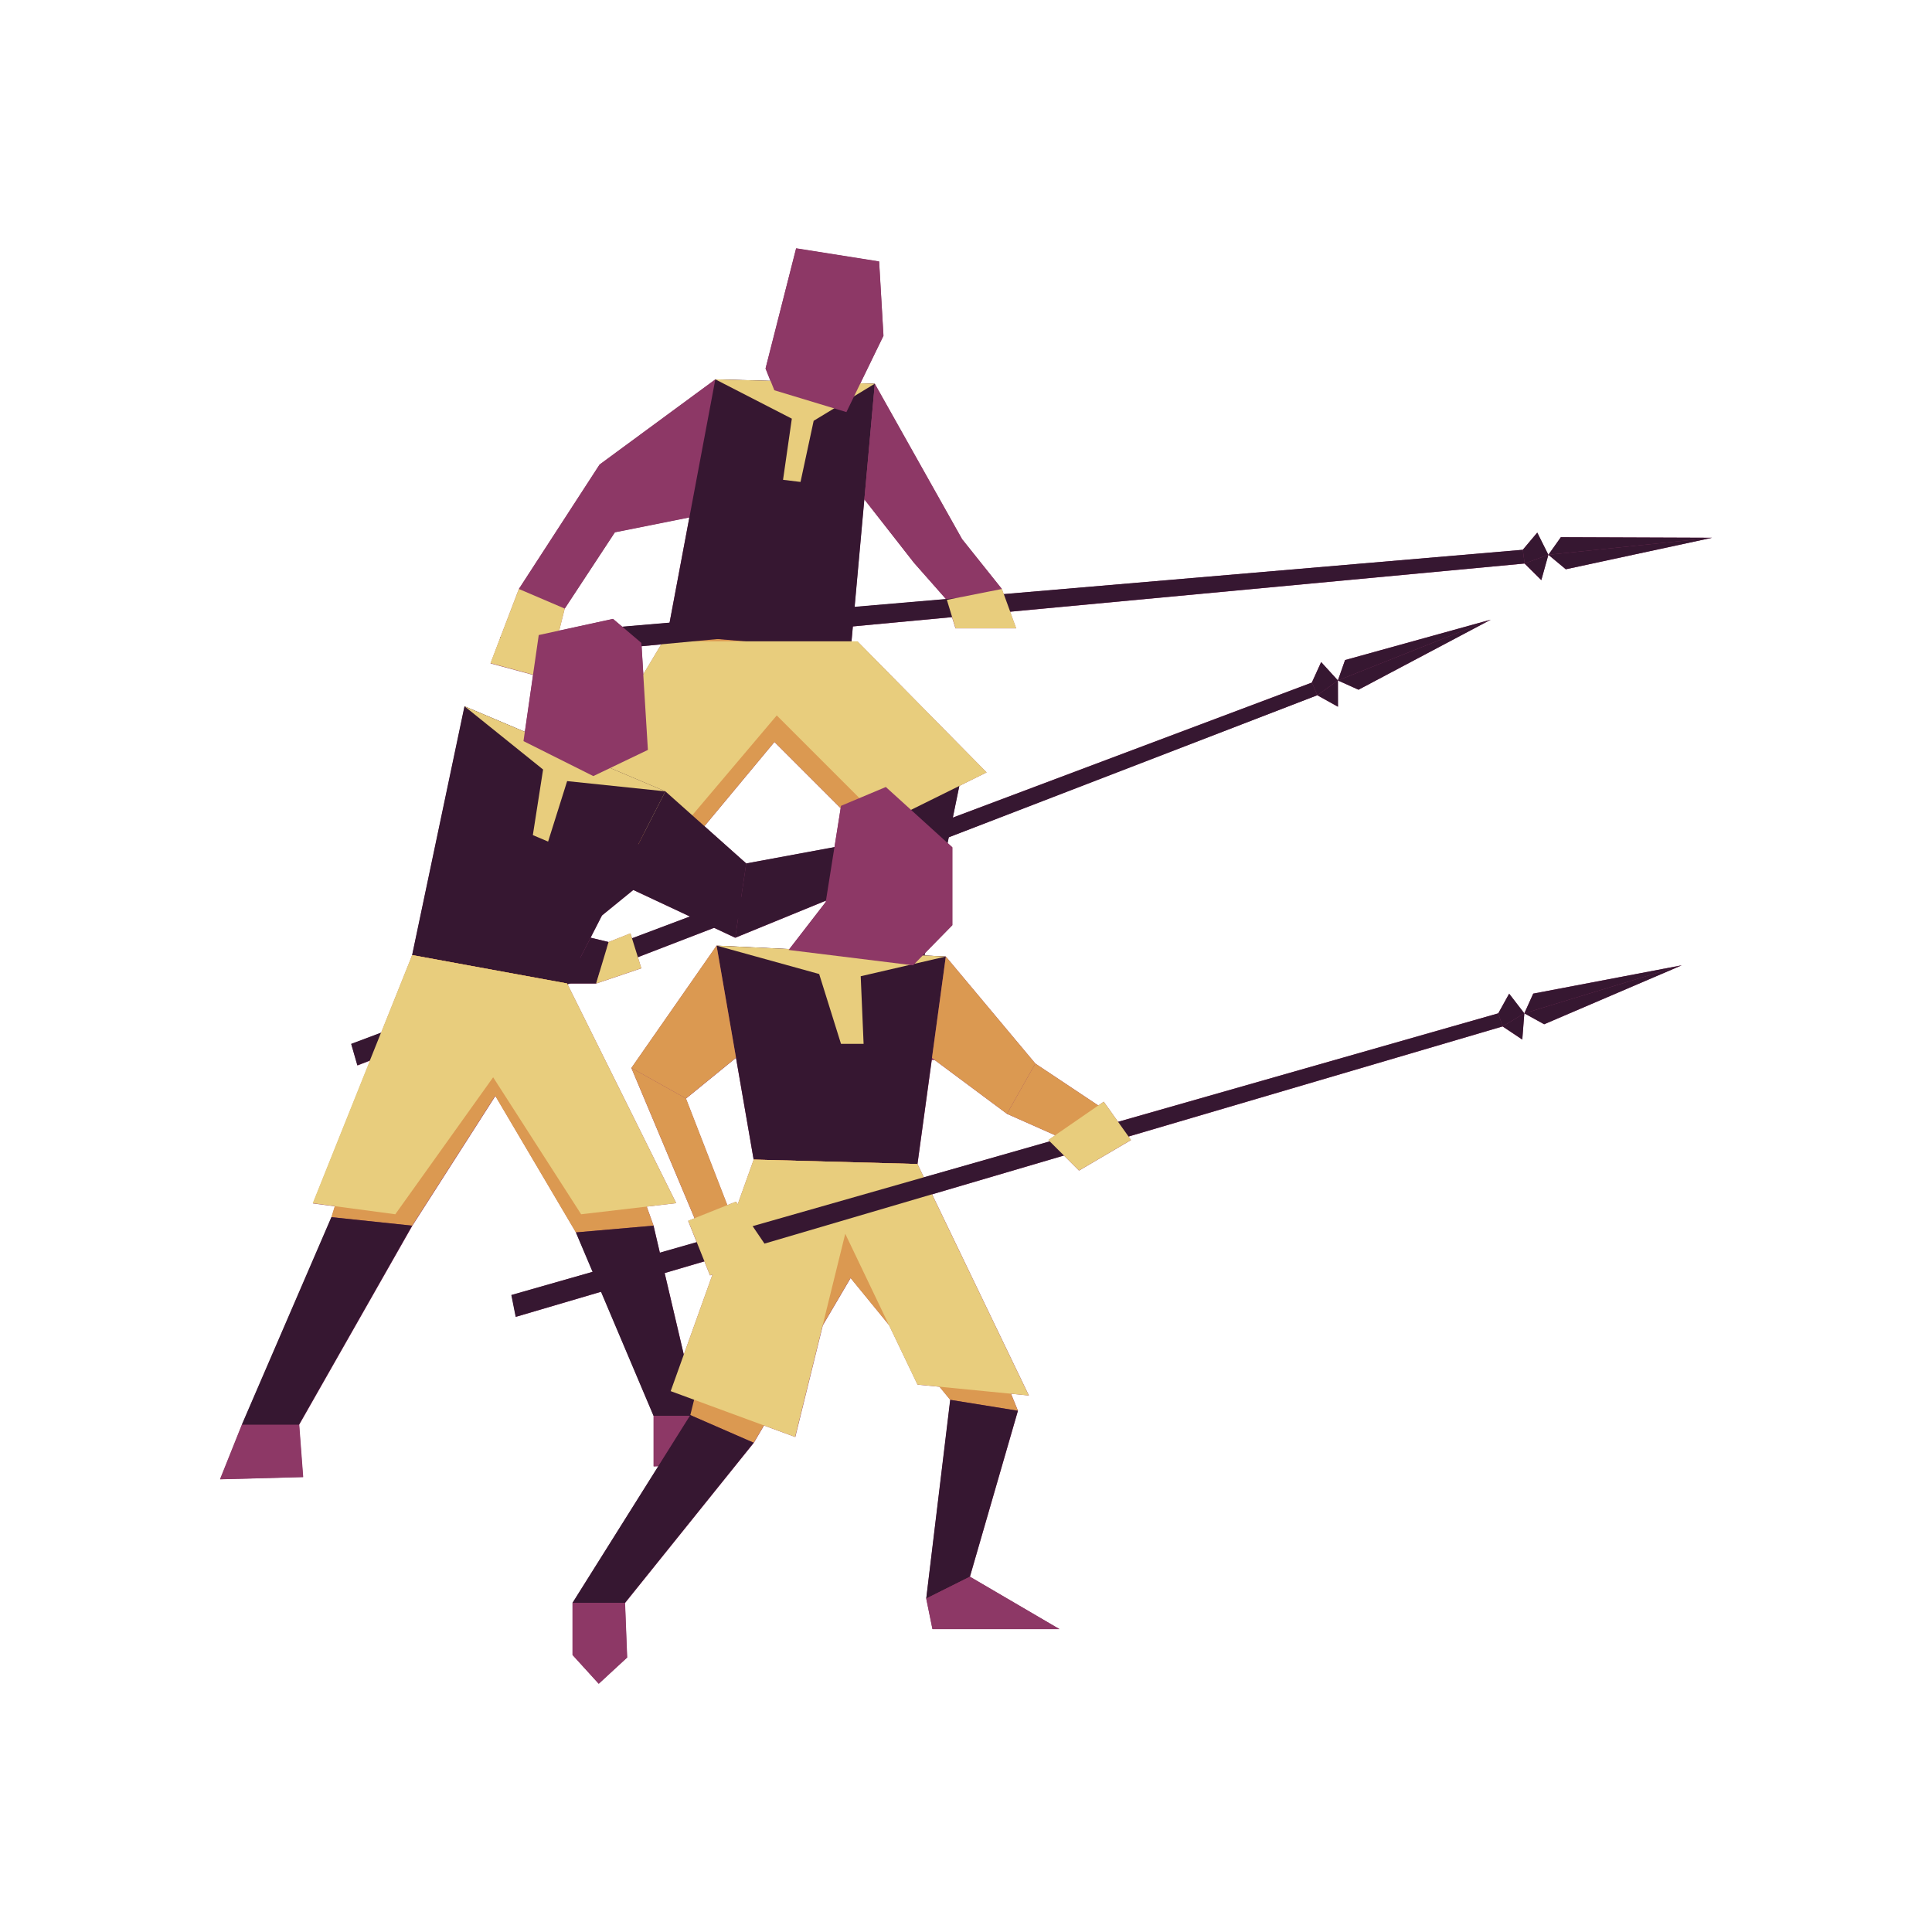
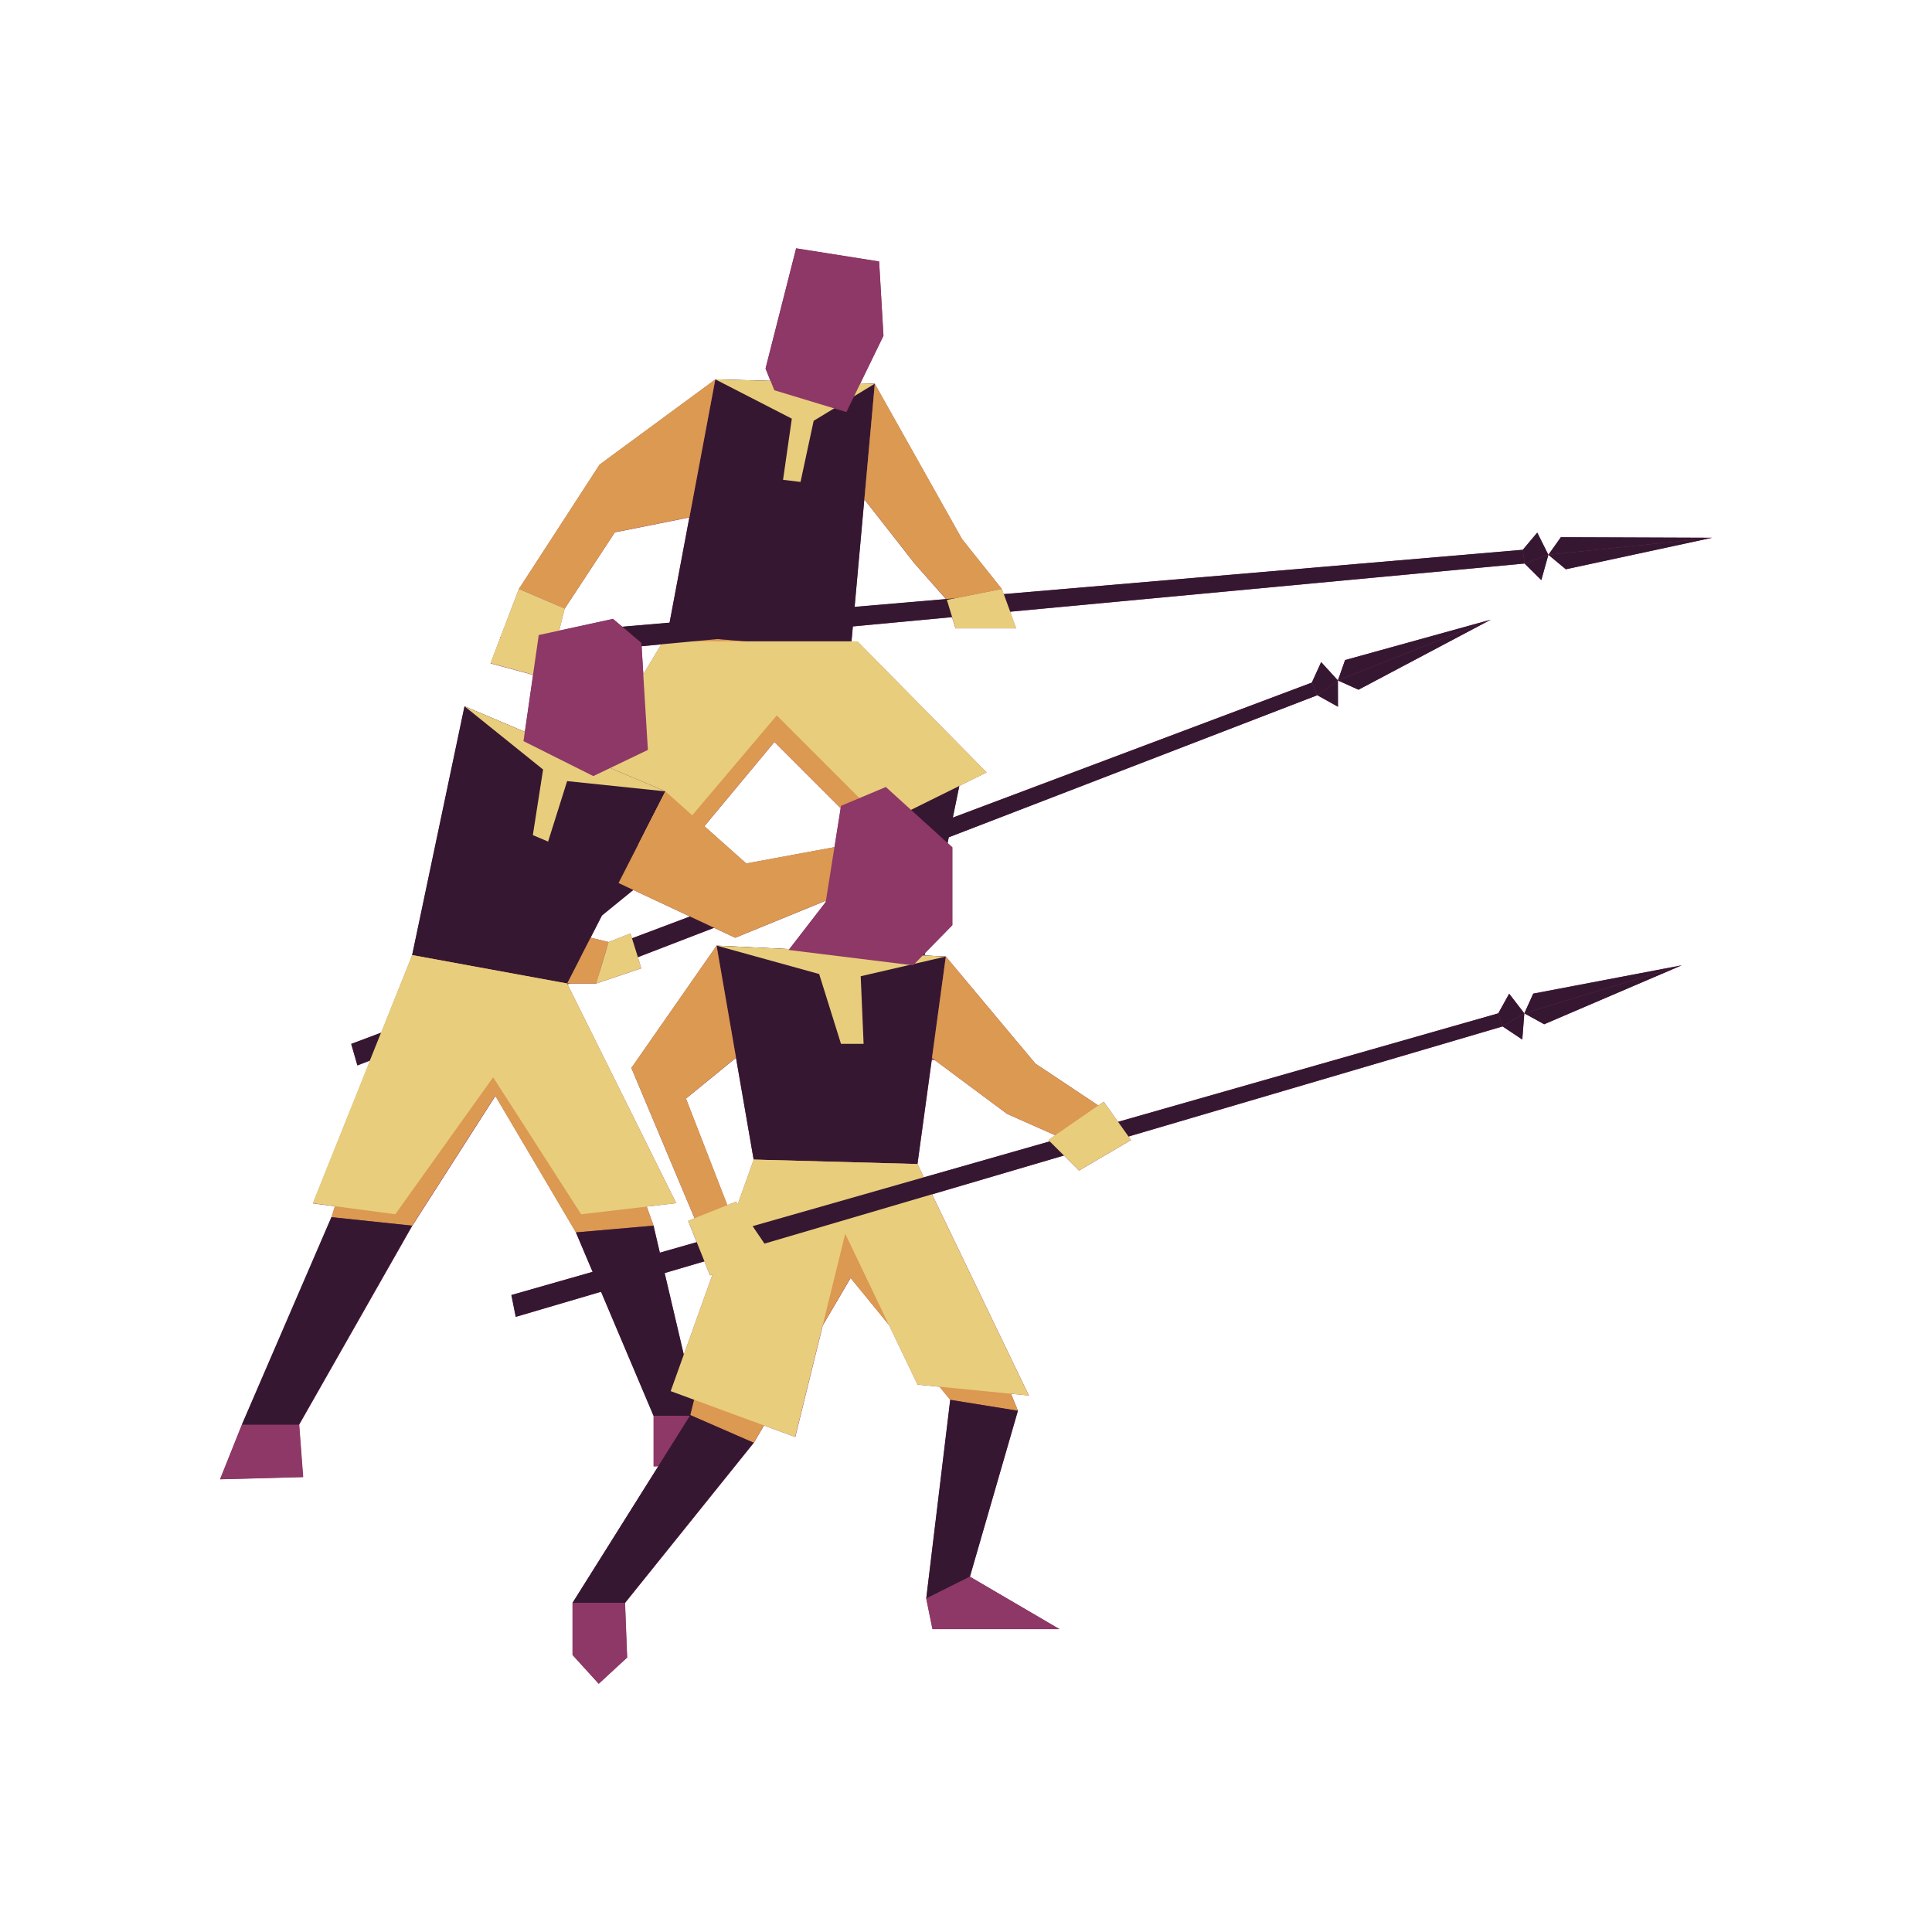
<svg xmlns="http://www.w3.org/2000/svg" viewBox="0 0 200 200">
  <defs>
    <style>.f{fill:#e8cd7d;}.g{fill:#8d3866;}.h{fill:#db9951;}.i{fill:#361731;}</style>
  </defs>
  <g id="a" />
  <g id="b" />
  <g id="c" />
  <g id="d">
    <g>
      <g>
        <polygon class="g" points="177.23 55.67 161.58 55.61 160.29 57.43 162.09 58.93 177.23 55.67" />
        <polygon class="g" points="154.32 64.15 139.24 68.33 138.5 70.44 140.63 71.4 154.32 64.15" />
        <polygon class="g" points="157.8 104.9 159.85 106.03 174.09 99.93 158.72 102.86 157.8 104.9" />
        <path class="g" d="M155.13,104.85l-.03,.05-39.36,11.23-1.48-2.08-.56,.39-6.52-4.34-9.27-11.08-1.07,7.85h0l1.07-7.85-2.21-.11,.05-.25,2.83-2.89v-8.06l-.49-.45,.12-.59,38.15-14.7,2.14,1.19v-2.72l-1.74-1.9-.94,2.07-.02,.05-37.17,13.98,.67-3.28,2.83-1.4-13.37-13.56h-.62l.14-1.55,10.27-.96,.36,1.16h6.28l-.63-1.72,53.25-4.99,1.74,1.72,.73-2.62-1.15-2.3-1.46,1.73-.04,.05-53.73,4.59-.19-.53-4.12-5.16-9.04-16.09-1.08,11.96,5.15,6.58,3.31,3.76-9.47,.81,2.08-23.1-1.49-.04,2.4-4.93-.45-7.69-8.59-1.36-3.16,12.43,.51,1.29-5.71-.16-4.74,25.19-4.9,.42-.96-.81-5.57,1.21,.57-2.27,5.2-7.91,7.71-1.54,2.69-14.28-11.98,8.82-8.36,12.88-1.9,4.98h-.03v.08l-1,2.63,4.41,1.19-.85,5.91-6.24-2.65-5.43,25.77-3.21,8.02-3.09,1.16,.64,2.22,1.31-.5-5.92,14.78,2.28,.3-.35,1.14-9.27,21.47-2.26,5.65,8.59-.23-.41-5.43,11.71-20.59,8.6-13.44,8.35,14.14,1.73,4.07-8.41,2.4,.45,2.26,8.83-2.6,5.44,12.85v5.23l.49-.02-8.89,14.15v5.39l2.71,2.98,2.94-2.71-.22-5.65,13.33-16.58,1.05-1.79,3.24,1.19,2.85-11.56,2.88-4.9,3.97,4.86,2.96,6.18,2.28,.22,1.11,1.36-2.49,20.57,.65,3.16h13.14l-9.27-5.43,4.97-17.18-.72-1.76,1.85,.18-10.02-20.82,13.65-4.02,1.56,1.56,5.38-3.16-.26-.36,38.73-11.4,2.03,1.36,.21-2.71-1.57-2.03-1.1,1.98Zm-78.76,19.81l-.18-.26-.9,.36-4.28-11.03,5.18-4.22,1.83,10.55-1.65,4.61Zm10.02-36.96l-9.14,1.69-4.33-3.86,7.25-8.72,6.86,6.86-.64,4.03Zm-19.79-17.9l-.18-2.9,2.03-.19-1.85,3.09Zm-1.33,26.82l-2.26,.9-1.87-.45,1.18-2.3,3.24-2.64,5.87,2.75-6,2.26-.16-.51Zm2.39,30.27l-.71-1.98,3.05-.36-11.25-22.65,.2-.08h2.76l4.68-1.58-.36-1.15,7.89-3.04,2.19,1.03,9.39-3.84-.02,.14-3.77,4.88-7.53-.36-8.82,12.66,6.54,15.56-.66,.27,.88,2.21-3.81,1.09-.65-2.79Zm5.26,3.69l.58,1.45,.26-.09-2.97,8.29-1.98-8.44,4.11-1.21Zm22.72-8.7l-.66-1.37,1.48-10.78h.29l7.5,5.58,5,2.22-.71,.49,.14,.14-13.03,3.72Z" />
      </g>
      <g>
        <g>
-           <polyline class="h" points="69.08 65.72 59.59 87.42 71.34 87.42 88.07 67.3 69.08 65.72" />
-           <polyline class="h" points="88.07 67.3 99.6 79.96 90.1 86.74 69.08 65.72 88.07 67.3" />
+           <polygon class="h" points="99.6 79.96 88.07 67.3 69.08 65.72 59.59 87.42 71.34 87.42 80.17 76.8 90.1 86.74 99.6 79.96" />
          <polygon class="i" points="59.59 87.42 46.25 101.66 51.9 103.24 71.34 87.42 59.59 87.42" />
          <polygon class="i" points="99.6 79.96 94.4 105.27 88.07 106.13 90.1 86.74 99.6 79.96" />
-           <polyline class="g" points="74.05 39.27 62.07 48.08 63.66 55.09 71.37 53.55 74.05 39.27" />
-           <polygon class="g" points="62.07 48.08 53.71 60.97 58.46 63 63.66 55.09 62.07 48.08" />
          <polygon class="i" points="69.08 65.72 74.05 39.27 90.56 39.72 88.07 67.3 69.08 65.72" />
          <polygon class="f" points="74.05 39.27 81.97 43.34 81.06 49.67 82.87 49.89 84.23 43.56 90.56 39.72 74.05 39.27" />
-           <polygon class="g" points="99.6 55.81 94.62 58.26 89.48 51.68 90.56 39.72 99.6 55.81" />
-           <polygon class="g" points="94.62 58.26 98.02 62.1 103.72 60.97 99.6 55.81 94.62 58.26" />
+           <g>
+             <polygon class="h" points="53.71 60.97 58.46 63 63.66 55.09 71.37 53.55 74.05 39.27 62.07 48.08 53.71 60.97" />
+             <polygon class="h" points="99.6 55.81 90.56 39.72 89.48 51.68 94.62 58.26 98.02 62.1 103.72 60.97 99.6 55.81" />
+           </g>
          <polygon class="f" points="68.63 66.39 58.79 82.82 69.27 87.22 80.41 74.06 91.55 85.2 102.14 79.96 88.77 66.39 68.63 66.39" />
          <polygon class="g" points="51.9 103.24 46.25 101.66 42.86 104.37 42.86 111.5 46.7 111.15 51.9 103.24" />
          <polygon class="g" points="88.07 106.13 88.07 109.71 101.18 109.71 94.4 105.27 88.07 106.13" />
          <polygon class="g" points="82.42 25.7 91.01 27.06 91.46 34.75 87.62 42.66 80.16 40.4 79.25 38.14 82.42 25.7" />
          <g>
            <polygon class="i" points="51.77 65.95 51.78 68.26 157.83 58.33 157.64 56.91 51.77 65.95" />
            <polygon class="i" points="177.23 55.67 161.58 55.61 160.29 57.43 177.23 55.67" />
            <polygon class="i" points="157.64 56.91 157.68 56.87 159.14 55.13 160.29 57.43 157.83 58.33 157.64 56.91" />
            <polygon class="i" points="177.23 55.67 162.09 58.93 160.29 57.43 177.23 55.67" />
            <polygon class="i" points="157.83 58.33 159.56 60.05 160.29 57.43 157.83 58.33" />
          </g>
          <polygon class="f" points="98.92 65.04 98.02 62.1 103.72 60.97 105.2 65.04 98.92 65.04" />
          <polygon class="f" points="53.71 60.97 50.77 68.65 56.65 70.24 58.46 63 53.71 60.97" />
        </g>
        <g>
          <polygon class="g" points="25.03 147.48 22.77 153.13 31.36 152.9 30.95 147.48 25.03 147.48" />
          <g>
            <g>
              <polygon class="i" points="36.35 108.06 36.99 110.28 136.37 71.97 135.81 70.66 36.35 108.06" />
              <polygon class="i" points="154.32 64.15 139.24 68.33 138.5 70.44 154.32 64.15" />
              <polygon class="i" points="135.81 70.66 135.83 70.6 136.77 68.54 138.5 70.44 136.37 71.97 135.81 70.66" />
              <polygon class="i" points="154.32 64.15 140.63 71.4 138.5 70.44 154.32 64.15" />
              <polygon class="i" points="136.37 71.97 138.51 73.16 138.5 70.44 136.37 71.97" />
            </g>
            <polygon class="i" points="42.66 98.87 48.08 73.11 68.88 81.92 58.71 101.81 42.66 98.87" />
-             <polygon class="h" points="34.3 126 42.66 98.87 58.71 101.81 42.66 126.88 34.3 126" />
-             <polygon class="h" points="67.65 126.88 59.61 127.58 42.66 98.87 58.71 101.81 67.65 126.88" />
+             <polygon class="h" points="67.65 126.88 58.71 101.81 42.66 98.87 34.3 126 42.66 126.88 51.26 113.44 59.61 127.58 67.65 126.88" />
            <polygon class="i" points="34.3 126 25.03 147.48 30.95 147.48 42.66 126.88 34.3 126" />
            <polygon class="i" points="67.65 126.88 72.27 146.57 67.65 146.57 59.61 127.58 67.65 126.88" />
-             <polygon class="i" points="68.88 81.92 77.25 89.38 76.11 97.07 64.03 91.41 68.88 81.92" />
-             <polygon class="i" points="91.03 90.96 76.11 97.07 77.25 89.38 89.45 87.12 91.03 90.96" />
-             <polygon class="i" points="58.71 101.81 61.71 101.81 63 97.52 61.14 97.07 58.71 101.81" />
+             <g>
+               <polygon class="h" points="89.45 87.12 77.25 89.38 68.88 81.92 64.03 91.41 76.11 97.07 91.03 90.96 89.45 87.12" />
+               <polygon class="h" points="58.71 101.81 61.71 101.81 63 97.52 61.14 97.07 58.71 101.81" />
+             </g>
            <polygon class="f" points="89.45 87.12 93.07 84.41 97.12 87.46 91.03 90.96 89.45 87.12" />
            <polygon class="f" points="63 97.52 65.26 96.61 66.39 100.23 61.71 101.81 63 97.52" />
            <polygon class="g" points="67.65 146.57 67.65 151.8 72.95 151.54 72.27 146.57 67.65 146.57" />
            <polygon class="f" points="48.08 73.11 56.22 79.66 55.16 86.45 56.74 87.12 58.71 80.86 68.88 81.92 48.08 73.11" />
            <polygon class="f" points="42.66 98.87 32.37 124.56 40.92 125.7 51.05 111.52 60.16 125.7 70 124.55 58.71 101.81 42.66 98.87" />
            <polygon class="g" points="54.19 76.72 55.77 65.74 63.46 64.06 66.39 66.55 67.07 77.63 61.42 80.34 54.19 76.72" />
          </g>
        </g>
        <g>
          <polygon class="i" points="74.18 97.89 97.91 99.02 94.97 120.5 78.02 120.04 74.18 97.89" />
-           <polygon class="h" points="104.24 115.3 96.48 109.52 97.91 99.02 107.18 110.1 104.24 115.3" />
-           <polygon class="h" points="71.01 113.71 65.36 110.55 74.18 97.89 76.19 109.49 71.01 113.71" />
-           <polygon class="h" points="107.18 110.1 113.96 114.62 110.34 118.01 104.24 115.3 107.18 110.1" />
-           <polygon class="h" points="65.36 110.55 71.92 126.15 75.31 124.79 71.01 113.71 65.36 110.55" />
-           <polygon class="h" points="78.02 120.04 98.36 144.91 105.37 146.04 94.97 120.5 78.02 120.04" />
-           <polygon class="h" points="71.46 146.49 78.02 149.35 94.97 120.5 78.02 120.04 71.46 146.49" />
+           <g>
+             <polygon class="h" points="74.18 97.89 65.36 110.55 71.92 126.15 75.31 124.79 71.01 113.71 76.19 109.49 74.18 97.89" />
+             <polygon class="h" points="107.18 110.1 97.91 99.02 96.48 109.52 104.24 115.3 110.34 118.01 113.96 114.62 107.18 110.1" />
+           </g>
+           <polygon class="h" points="105.37 146.04 94.97 120.5 78.02 120.04 71.46 146.49 78.02 149.35 88.04 132.29 98.36 144.91 105.37 146.04" />
          <polygon class="i" points="71.46 146.49 59.26 165.93 64.69 165.93 78.02 149.35 71.46 146.49" />
          <polygon class="i" points="98.36 144.91 95.88 165.48 100.4 163.22 105.37 146.04 98.36 144.91" />
          <polygon class="g" points="59.26 165.93 59.26 171.32 61.97 174.3 64.91 171.58 64.69 165.93 59.26 165.93" />
          <polygon class="g" points="100.4 163.22 109.67 168.64 96.52 168.64 95.88 165.48 100.4 163.22" />
          <polygon class="f" points="74.18 97.89 84.8 100.83 87.06 108.06 89.4 108.06 89.1 101.06 97.91 99.02 74.18 97.89" />
          <polygon class="f" points="78.02 120.04 69.43 144.01 82.31 148.75 87.5 127.72 94.97 143.33 106.5 144.46 94.97 120.5 78.02 120.04" />
          <polygon class="g" points="85.48 93.37 87.06 83.42 91.7 81.47 98.59 87.72 98.59 95.78 94.52 99.93 81.64 98.34 85.48 93.37" />
          <g>
            <polygon class="i" points="52.93 134.06 53.38 136.32 155.55 106.25 155.1 104.9 52.93 134.06" />
            <polygon class="i" points="174.09 99.93 158.72 102.86 157.8 104.9 174.09 99.93" />
            <polygon class="i" points="155.1 104.9 155.13 104.85 156.23 102.86 157.8 104.9 155.55 106.25 155.1 104.9" />
            <polygon class="i" points="174.09 99.93 159.85 106.03 157.8 104.9 174.09 99.93" />
            <polygon class="i" points="155.55 106.25 157.59 107.61 157.8 104.9 155.55 106.25" />
          </g>
          <polygon class="f" points="108.52 118.01 114.26 114.05 117.08 118.01 111.7 121.17 108.52 118.01" />
          <polygon class="f" points="71.24 126.37 76.19 124.39 79.83 129.76 73.5 132.02 71.24 126.37" />
        </g>
      </g>
    </g>
  </g>
  <g id="e" />
</svg>
